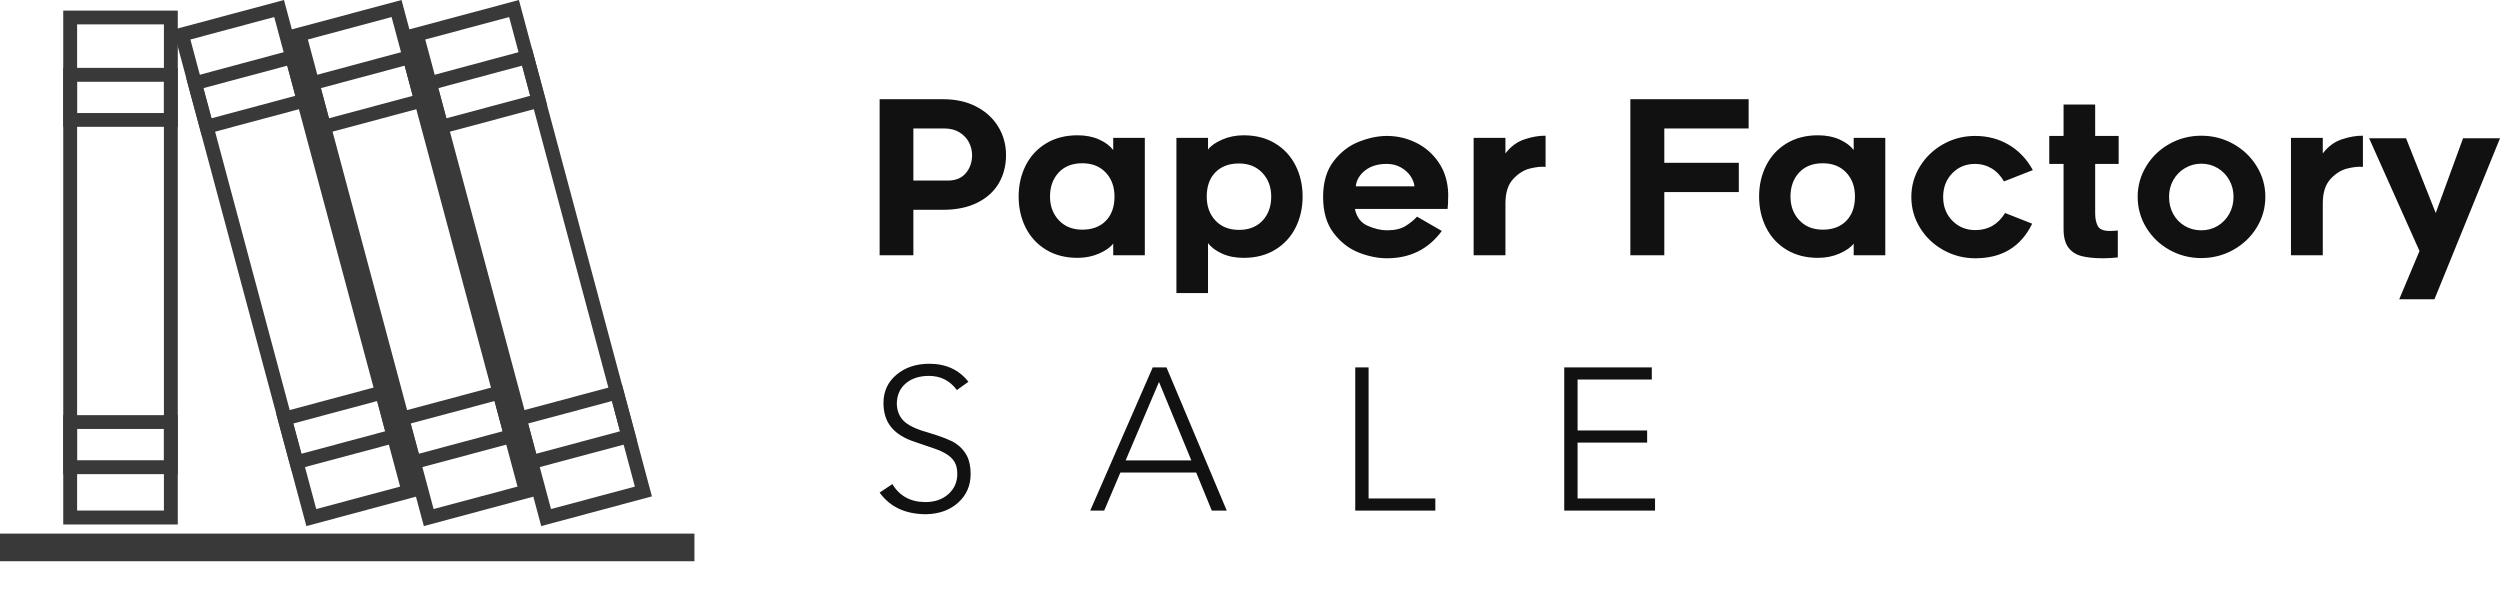
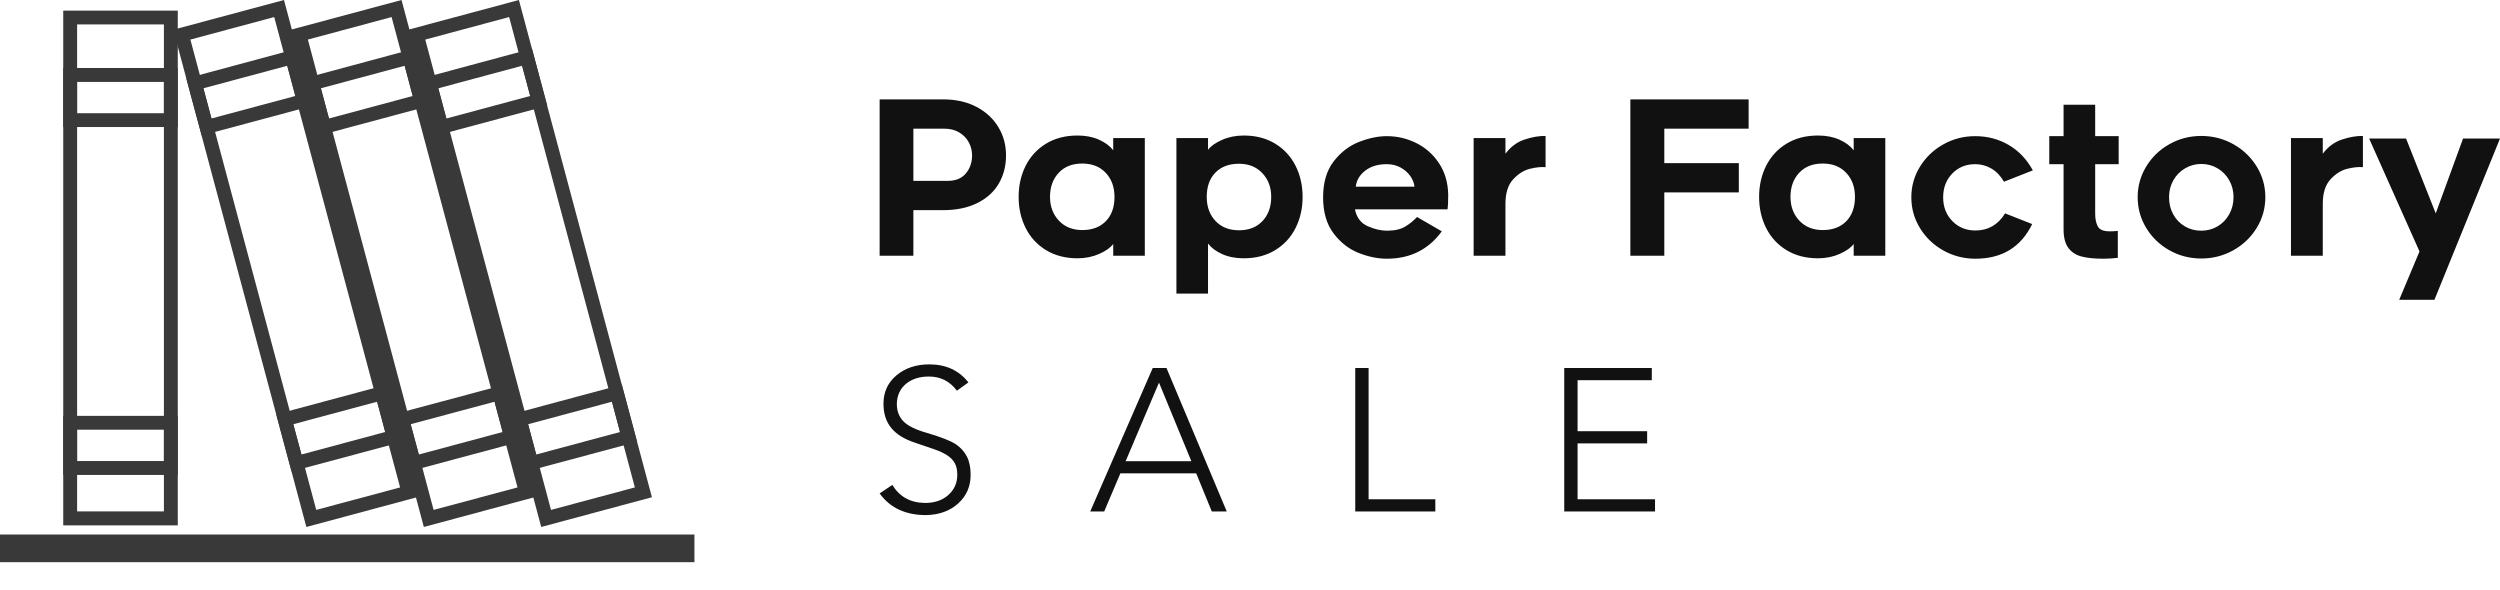
- <svg xmlns="http://www.w3.org/2000/svg" width="378" height="89" viewBox="0 0 378 89" fill="none">
-   <path d="M105 80.682H0V84.859H105V80.682Z" fill="#393939" />
-   <path d="M26.881 79.302H9.562V1.604H26.881V79.302ZM11.659 77.194H24.783V3.686H11.659V77.194Z" fill="#393939" />
-   <path d="M26.881 19.174H9.562V10.261H26.881V19.174ZM11.659 17.09H24.783V12.365H11.659V17.09Z" fill="#393939" />
-   <path d="M26.881 71.691H9.562V62.771H26.881V71.691ZM11.659 69.589H24.783V64.859H11.659V69.589Z" fill="#393939" />
-   <path d="M81.831 79.544L61.721 4.483L78.46 0L98.57 75.051L81.831 79.544ZM64.299 5.974L83.311 76.966L95.993 73.572L76.981 2.575L64.299 5.974Z" fill="#393939" />
-   <path d="M79.585 71.164L77.272 62.547L94.012 58.059L96.324 66.685L79.585 71.164ZM79.849 64.033L81.072 68.606L93.744 65.209L92.529 60.637L79.849 64.033Z" fill="#393939" />
-   <path d="M66.005 20.45L63.679 11.85L80.431 7.344L82.745 15.97L66.005 20.45ZM66.269 13.326L67.494 17.886L80.165 14.486L78.938 9.927L66.269 13.326Z" fill="#393939" />
-   <path d="M64.085 79.544L43.973 4.483L60.712 0L80.809 75.051L64.085 79.544ZM46.55 5.974L65.562 76.966L78.248 73.572L59.209 2.575L46.55 5.974Z" fill="#393939" />
-   <path d="M61.837 71.164L59.523 62.547L76.263 58.07L78.576 66.685L61.837 71.164ZM62.087 64.033L63.327 68.606L75.994 65.209L74.771 60.637L62.087 64.033Z" fill="#393939" />
-   <path d="M48.243 20.45L45.931 11.85L62.67 7.344L64.982 15.97L48.243 20.45ZM48.51 13.326L49.735 17.886L62.404 14.486L61.189 9.927L48.51 13.326Z" fill="#393939" />
-   <path d="M46.323 79.544L26.198 4.483L42.938 0L63.061 75.051L46.323 79.544ZM28.788 5.974L47.814 76.966L60.496 73.572L41.461 2.575L28.788 5.974Z" fill="#393939" />
-   <path d="M44.087 71.164L41.763 62.547L58.499 58.059L60.825 66.685L44.087 71.164ZM44.338 64.033L45.577 68.606L58.235 65.209L57.021 60.637L44.338 64.033Z" fill="#393939" />
-   <path d="M30.497 20.45L28.172 11.85L44.923 7.344L47.224 15.97L30.497 20.45ZM30.747 13.326L31.972 17.886L44.655 14.486L43.431 9.927L30.747 13.326Z" fill="#393939" />
-   <path d="M147.641 16.13C149.072 16.883 150.175 17.9 150.95 19.181C151.724 20.461 152.112 21.887 152.112 23.458C152.112 25.029 151.751 26.439 151.03 27.687C150.309 28.936 149.228 29.92 147.786 30.641C146.344 31.362 144.601 31.723 142.556 31.723H138.101V38.599H133V15H142.588C144.525 15 146.209 15.377 147.641 16.13V16.13ZM146.043 26.17C146.667 25.417 146.979 24.513 146.979 23.458C146.979 22.77 146.817 22.119 146.495 21.505C146.172 20.892 145.693 20.391 145.058 20.004C144.423 19.616 143.664 19.423 142.782 19.423H138.101V27.3H143.298C144.504 27.3 145.418 26.923 146.043 26.17V26.17ZM168.318 36.824C167.909 37.383 167.204 37.884 166.204 38.325C165.203 38.766 164.111 38.987 162.927 38.987C161.097 38.987 159.51 38.578 158.165 37.76C156.82 36.942 155.792 35.828 155.082 34.419C154.372 33.009 154.017 31.443 154.017 29.721C154.017 28 154.372 26.434 155.082 25.024C155.792 23.614 156.82 22.5 158.165 21.683C159.51 20.865 161.097 20.456 162.927 20.456C164.154 20.456 165.235 20.666 166.171 21.085C167.108 21.505 167.823 22.038 168.318 22.683V20.843H173.096V38.599H168.318V36.824V36.824ZM167.188 26.089C166.306 25.153 165.122 24.685 163.637 24.685C162.131 24.685 160.941 25.153 160.07 26.089C159.198 27.026 158.762 28.236 158.762 29.721C158.762 31.163 159.209 32.358 160.102 33.305C160.995 34.252 162.174 34.725 163.637 34.725C165.144 34.725 166.333 34.279 167.204 33.386C168.076 32.492 168.512 31.271 168.512 29.721C168.512 28.236 168.071 27.026 167.188 26.089ZM182.652 22.619C183.061 22.059 183.766 21.559 184.767 21.118C185.767 20.677 186.86 20.456 188.043 20.456C189.873 20.456 191.46 20.865 192.805 21.683C194.15 22.5 195.178 23.614 195.888 25.024C196.599 26.434 196.954 28 196.954 29.721C196.954 31.443 196.599 33.009 195.888 34.419C195.178 35.828 194.15 36.942 192.805 37.76C191.46 38.578 189.873 38.987 188.043 38.987C186.817 38.987 185.735 38.777 184.799 38.357C183.863 37.938 183.147 37.405 182.652 36.759V44.313H177.874V20.843H182.652V22.619V22.619ZM183.782 33.353C184.664 34.289 185.848 34.758 187.333 34.758C188.84 34.758 190.029 34.289 190.901 33.353C191.772 32.417 192.208 31.206 192.208 29.721C192.208 28.279 191.761 27.085 190.868 26.138C189.975 25.191 188.797 24.717 187.333 24.717C185.827 24.717 184.638 25.164 183.766 26.057C182.894 26.95 182.458 28.172 182.458 29.721C182.458 31.206 182.9 32.417 183.782 33.353V33.353ZM205.428 38.18C203.954 37.599 202.689 36.614 201.635 35.226C200.58 33.837 200.053 32.024 200.053 29.786C200.053 27.547 200.586 25.74 201.651 24.362C202.716 22.985 203.992 22.006 205.477 21.424C206.962 20.843 208.371 20.553 209.706 20.553C211.255 20.553 212.73 20.897 214.129 21.586C215.528 22.275 216.674 23.286 217.567 24.62C218.46 25.955 218.928 27.537 218.971 29.366C218.971 29.926 218.96 30.41 218.939 30.819C218.917 31.228 218.896 31.486 218.874 31.594H204.863C205.121 32.842 205.767 33.692 206.8 34.144C207.833 34.596 208.802 34.822 209.706 34.822C210.868 34.822 211.793 34.612 212.482 34.193C213.171 33.773 213.763 33.294 214.258 32.756L218.003 34.919C215.98 37.674 213.214 39.051 209.706 39.051C208.328 39.051 206.902 38.761 205.428 38.18V38.18ZM206.413 25.767C205.573 26.423 205.1 27.225 204.992 28.172H213.87C213.806 27.612 213.591 27.074 213.225 26.558C212.859 26.041 212.369 25.616 211.756 25.282C211.142 24.949 210.448 24.782 209.673 24.782C208.339 24.782 207.252 25.11 206.413 25.767V25.767ZM231.336 25.476C230.41 25.702 229.56 26.235 228.785 27.074C228.011 27.913 227.623 29.14 227.623 30.754V38.599H222.813V20.843H227.623V23.2C228.419 22.145 229.393 21.43 230.545 21.053C231.696 20.677 232.745 20.499 233.692 20.52V25.234C233.047 25.169 232.261 25.25 231.336 25.476V25.476ZM251.642 24.62H262.909V29.043H251.642V38.599H246.509V15H264.394V19.423H251.642V24.62V24.62ZM280.278 36.824C279.869 37.383 279.164 37.884 278.163 38.325C277.162 38.766 276.07 38.987 274.886 38.987C273.057 38.987 271.47 38.578 270.124 37.76C268.779 36.942 267.752 35.828 267.041 34.419C266.331 33.009 265.976 31.443 265.976 29.721C265.976 28 266.331 26.434 267.041 25.024C267.752 23.614 268.779 22.5 270.124 21.683C271.47 20.865 273.057 20.456 274.886 20.456C276.113 20.456 277.195 20.666 278.131 21.085C279.067 21.505 279.783 22.038 280.278 22.683V20.843H285.056V38.599H280.278V36.824V36.824ZM279.148 26.089C278.265 25.153 277.082 24.685 275.597 24.685C274.09 24.685 272.901 25.153 272.029 26.089C271.158 27.026 270.722 28.236 270.722 29.721C270.722 31.163 271.168 32.358 272.061 33.305C272.955 34.252 274.133 34.725 275.597 34.725C277.103 34.725 278.292 34.279 279.164 33.386C280.036 32.492 280.471 31.271 280.471 29.721C280.471 28.236 280.03 27.026 279.148 26.089ZM293.837 37.808C292.352 36.98 291.173 35.855 290.302 34.435C289.43 33.014 288.994 31.465 288.994 29.786C288.994 28.107 289.43 26.563 290.302 25.153C291.173 23.744 292.346 22.624 293.821 21.796C295.295 20.967 296.904 20.553 298.647 20.553C300.519 20.553 302.214 20.999 303.732 21.892C305.249 22.786 306.46 24.061 307.364 25.718L303.005 27.429C302.489 26.547 301.854 25.885 301.101 25.444C300.347 25.003 299.529 24.782 298.647 24.782C297.248 24.782 296.091 25.255 295.176 26.202C294.262 27.149 293.804 28.344 293.804 29.786C293.804 31.228 294.267 32.422 295.193 33.369C296.118 34.316 297.28 34.79 298.679 34.79C300.616 34.79 302.112 33.929 303.167 32.207L307.267 33.821C305.566 37.308 302.704 39.051 298.679 39.051C296.936 39.051 295.322 38.637 293.837 37.808V37.808ZM316.79 32.272C316.79 33.025 316.919 33.654 317.178 34.16C317.436 34.666 318.039 34.919 318.986 34.919C319.416 34.919 319.825 34.897 320.212 34.854V38.922C319.438 39.008 318.717 39.051 318.049 39.051C316.672 39.051 315.558 38.938 314.708 38.712C313.858 38.486 313.196 38.05 312.723 37.405C312.249 36.759 312.012 35.834 312.012 34.628V24.782H309.849V20.553H312.012V15.807H316.79V20.553H320.342V24.782H316.79V32.272V32.272ZM328.009 37.776C326.535 36.947 325.367 35.823 324.506 34.402C323.645 32.982 323.215 31.432 323.215 29.754C323.215 28.096 323.645 26.558 324.506 25.137C325.367 23.717 326.535 22.592 328.009 21.763C329.483 20.935 331.092 20.52 332.835 20.52C334.579 20.52 336.193 20.935 337.678 21.763C339.163 22.592 340.341 23.717 341.213 25.137C342.085 26.558 342.52 28.096 342.52 29.754C342.52 31.432 342.085 32.982 341.213 34.402C340.341 35.823 339.163 36.947 337.678 37.776C336.193 38.605 334.579 39.019 332.835 39.019C331.092 39.019 329.483 38.605 328.009 37.776V37.776ZM330.382 25.412C329.628 25.853 329.037 26.455 328.606 27.219C328.176 27.983 327.96 28.828 327.96 29.754C327.96 30.722 328.17 31.588 328.59 32.352C329.01 33.117 329.591 33.719 330.333 34.16C331.076 34.602 331.91 34.822 332.835 34.822C333.739 34.822 334.562 34.602 335.305 34.16C336.047 33.719 336.634 33.111 337.064 32.336C337.495 31.561 337.71 30.701 337.71 29.754C337.71 28.828 337.495 27.983 337.064 27.219C336.634 26.455 336.047 25.853 335.305 25.412C334.562 24.97 333.739 24.75 332.835 24.75C331.953 24.75 331.135 24.97 330.382 25.412V25.412ZM354.917 25.476C353.992 25.702 353.142 26.235 352.367 27.074C351.592 27.913 351.205 29.14 351.205 30.754V38.599H346.394V20.843H351.205V23.2C352.001 22.145 352.975 21.43 354.126 21.053C355.278 20.677 356.327 20.499 357.274 20.52V25.234C356.628 25.169 355.843 25.25 354.917 25.476V25.476ZM362.762 45.25L365.829 37.954L358.21 20.908H363.795L368.283 32.207L372.415 20.908H378L368.089 45.25H362.762V45.25Z" fill="#111111" />
-   <path d="M140.522 55C143.03 55 144.997 55.907 146.424 57.721L144.681 58.975C143.621 57.548 142.214 56.835 140.461 56.835C139.034 56.835 137.877 57.202 136.99 57.935C136.104 58.669 135.64 59.668 135.599 60.932C135.599 62.033 135.935 62.925 136.608 63.608C137.281 64.291 138.453 64.867 140.125 65.335C142.326 65.988 143.794 66.564 144.528 67.063C145.262 67.562 145.817 68.179 146.194 68.913C146.572 69.647 146.76 70.564 146.76 71.665C146.76 73.418 146.133 74.86 144.88 75.992C143.626 77.123 142.01 77.709 140.033 77.75C136.914 77.75 134.57 76.659 133 74.478L134.926 73.194C136.007 74.988 137.658 75.895 139.88 75.915C141.327 75.915 142.5 75.513 143.397 74.707C144.293 73.902 144.742 72.888 144.742 71.665C144.742 70.951 144.615 70.365 144.36 69.907C144.105 69.448 143.718 69.051 143.198 68.714C142.678 68.378 142.015 68.072 141.21 67.797C140.405 67.522 139.462 67.201 138.382 66.834C136.751 66.304 135.543 65.56 134.758 64.602C133.973 63.643 133.581 62.42 133.581 60.932C133.581 59.179 134.238 57.752 135.553 56.651C136.868 55.55 138.524 55 140.522 55V55ZM170.195 69.616H180.133L175.24 57.752L170.195 69.616ZM176.372 55.55L185.484 77.2H183.221L180.867 71.451H169.4L166.954 77.2H164.844L174.292 55.55H176.372ZM206.931 55.55V75.365H217.022V77.2H204.913V55.55H206.931ZM249.753 55.55V57.385H238.531V65.091H249.049V66.925H238.531V75.365H250.242V77.2H236.513V55.55H249.753V55.55Z" fill="#111111" />
+ <svg xmlns="http://www.w3.org/2000/svg" width="212" height="50" viewBox="0 0 212 50" fill="none">
+   <path d="M58.889 45.327H0V47.673H58.889V45.327Z" fill="#393939" />
+   <path d="M15.076 44.552H5.363V0.901H15.076V44.552ZM6.539 43.367H13.899V2.071H6.539V43.367Z" fill="#393939" />
+   <path d="M15.076 10.772H5.363V5.765H15.076V10.772ZM6.539 9.601H13.899V6.947H6.539V9.601Z" fill="#393939" />
+   <path d="M15.076 40.276H5.363V35.265H15.076V40.276ZM6.539 39.095H13.899V36.438H6.539V39.095Z" fill="#393939" />
+   <path d="M45.895 44.688L34.616 2.519L44.004 0L55.283 42.164L45.895 44.688ZM36.062 3.356L46.725 43.239L53.837 41.333L43.174 1.446L36.062 3.356Z" fill="#393939" />
+   <path d="M44.635 39.98L43.338 35.139L52.726 32.617L54.023 37.464L44.635 39.98ZM44.783 35.974L45.469 38.542L52.576 36.634L51.895 34.066L44.783 35.974Z" fill="#393939" />
+   <path d="M37.019 11.489L35.714 6.657L45.109 4.126L46.407 8.972L37.019 11.489ZM37.167 7.487L37.854 10.048L44.96 8.138L44.272 5.577L37.167 7.487Z" fill="#393939" />
+   <path d="M35.942 44.688L24.662 2.519L34.05 0L45.322 42.164L35.942 44.688ZM26.108 3.356L36.77 43.239L43.885 41.333L33.207 1.446L26.108 3.356Z" fill="#393939" />
+   <path d="M34.681 39.98L33.383 35.139L42.772 32.624L44.069 37.464L34.681 39.98ZM34.821 35.974L35.517 38.542L42.621 36.634L41.935 34.066L34.821 35.974Z" fill="#393939" />
+   <path d="M27.057 11.489L25.761 6.657L35.148 4.126L36.445 8.972L27.057 11.489ZM27.206 7.487L27.894 10.048L34.999 8.138L34.318 5.577L27.206 7.487Z" fill="#393939" />
+   <path d="M25.98 44.688L14.693 2.519L24.082 0L35.368 42.164L25.98 44.688ZM16.145 3.356L26.817 43.239L33.929 41.333L23.253 1.446L16.145 3.356Z" fill="#393939" />
+   <path d="M24.726 39.98L23.423 35.139L32.809 32.617L34.114 37.464L24.726 39.98ZM24.867 35.974L25.562 38.542L32.661 36.634L31.98 34.066L24.867 35.974Z" fill="#393939" />
+   <path d="M17.104 11.489L15.8 6.657L25.195 4.126L26.486 8.972L17.104 11.489ZM17.244 7.487L17.931 10.048L25.045 8.138L24.358 5.577L17.244 7.487Z" fill="#393939" />
+   <path d="M82.804 9.062C83.606 9.485 84.225 10.056 84.66 10.776C85.094 11.495 85.311 12.296 85.311 13.179C85.311 14.062 85.109 14.853 84.705 15.555C84.3 16.256 83.694 16.809 82.885 17.214C82.076 17.619 81.099 17.822 79.952 17.822H77.454V21.685H74.593V8.427H79.97C81.056 8.427 82.001 8.639 82.804 9.062ZM81.908 14.702C82.258 14.279 82.433 13.771 82.433 13.179C82.433 12.792 82.342 12.426 82.161 12.082C81.98 11.737 81.711 11.456 81.355 11.238C80.999 11.021 80.573 10.912 80.079 10.912H77.454V15.337H80.368C81.045 15.337 81.557 15.126 81.908 14.702ZM94.401 20.688C94.171 21.002 93.776 21.283 93.215 21.531C92.653 21.779 92.041 21.903 91.377 21.903C90.351 21.903 89.461 21.673 88.706 21.213C87.952 20.754 87.375 20.128 86.977 19.336C86.579 18.544 86.38 17.665 86.38 16.697C86.38 15.73 86.579 14.85 86.977 14.058C87.375 13.267 87.952 12.641 88.706 12.181C89.461 11.722 90.351 11.492 91.377 11.492C92.065 11.492 92.671 11.61 93.196 11.846C93.722 12.082 94.123 12.381 94.401 12.743V11.71H97.08V21.685H94.401V20.688ZM93.767 14.657C93.272 14.131 92.608 13.868 91.775 13.868C90.931 13.868 90.263 14.131 89.775 14.657C89.286 15.183 89.041 15.863 89.041 16.697C89.041 17.508 89.292 18.178 89.793 18.711C90.293 19.243 90.955 19.509 91.775 19.509C92.62 19.509 93.287 19.258 93.776 18.756C94.265 18.254 94.509 17.568 94.509 16.697C94.509 15.863 94.262 15.183 93.767 14.657ZM102.44 12.707C102.669 12.393 103.065 12.112 103.626 11.864C104.187 11.616 104.8 11.492 105.463 11.492C106.49 11.492 107.38 11.722 108.134 12.181C108.888 12.641 109.465 13.267 109.863 14.058C110.262 14.85 110.461 15.73 110.461 16.697C110.461 17.665 110.262 18.544 109.863 19.336C109.465 20.128 108.888 20.754 108.134 21.213C107.38 21.673 106.49 21.903 105.463 21.903C104.776 21.903 104.169 21.785 103.644 21.549C103.119 21.313 102.717 21.014 102.44 20.651V24.895H99.76V11.71H102.44V12.707ZM103.073 18.738C103.568 19.264 104.232 19.527 105.065 19.527C105.91 19.527 106.577 19.264 107.066 18.738C107.555 18.212 107.799 17.532 107.799 16.697C107.799 15.887 107.548 15.216 107.048 14.684C106.547 14.152 105.886 13.886 105.065 13.886C104.22 13.886 103.554 14.137 103.065 14.639C102.575 15.141 102.331 15.827 102.331 16.697C102.331 17.532 102.579 18.212 103.073 18.738ZM115.214 21.449C114.387 21.123 113.677 20.57 113.086 19.79C112.495 19.01 112.199 17.991 112.199 16.734C112.199 15.476 112.498 14.46 113.095 13.687C113.693 12.913 114.408 12.363 115.241 12.036C116.074 11.71 116.864 11.546 117.613 11.546C118.482 11.546 119.309 11.74 120.094 12.127C120.878 12.514 121.521 13.082 122.022 13.832C122.523 14.581 122.785 15.47 122.809 16.498C122.809 16.812 122.803 17.084 122.791 17.314C122.779 17.544 122.767 17.689 122.755 17.749H114.897C115.041 18.451 115.404 18.928 115.983 19.182C116.562 19.436 117.106 19.563 117.613 19.563C118.265 19.563 118.783 19.445 119.17 19.209C119.556 18.974 119.888 18.704 120.166 18.402L122.266 19.617C121.132 21.165 119.58 21.939 117.613 21.939C116.84 21.939 116.04 21.776 115.214 21.449ZM115.766 14.476C115.295 14.844 115.03 15.295 114.969 15.827H119.948C119.912 15.512 119.792 15.21 119.587 14.92C119.381 14.63 119.106 14.391 118.763 14.204C118.418 14.016 118.029 13.922 117.594 13.922C116.846 13.922 116.237 14.107 115.766 14.476ZM129.744 14.312C129.225 14.439 128.748 14.739 128.313 15.21C127.879 15.682 127.662 16.371 127.662 17.278V21.685H124.964V11.71H127.662V13.034C128.108 12.441 128.654 12.039 129.3 11.828C129.946 11.616 130.534 11.516 131.065 11.528V14.176C130.704 14.14 130.263 14.185 129.744 14.312ZM141.133 13.832H147.452V16.317H141.133V21.685H138.254V8.427H148.284V10.912H141.133V13.832ZM157.193 20.688C156.964 21.002 156.568 21.283 156.007 21.531C155.445 21.779 154.833 21.903 154.169 21.903C153.143 21.903 152.253 21.673 151.498 21.213C150.744 20.754 150.168 20.128 149.769 19.336C149.371 18.544 149.172 17.665 149.172 16.697C149.172 15.73 149.371 14.85 149.769 14.058C150.168 13.267 150.744 12.641 151.498 12.181C152.253 11.722 153.143 11.492 154.169 11.492C154.857 11.492 155.464 11.61 155.989 11.846C156.514 12.082 156.915 12.381 157.193 12.743V11.71H159.873V21.685H157.193V20.688ZM156.559 14.657C156.064 14.131 155.4 13.868 154.568 13.868C153.722 13.868 153.056 14.131 152.567 14.657C152.078 15.183 151.833 15.863 151.833 16.697C151.833 17.508 152.084 18.178 152.584 18.711C153.086 19.243 153.747 19.509 154.568 19.509C155.412 19.509 156.079 19.258 156.568 18.756C157.057 18.254 157.301 17.568 157.301 16.697C157.301 15.863 157.054 15.183 156.559 14.657ZM164.797 21.241C163.965 20.775 163.303 20.143 162.815 19.345C162.326 18.547 162.081 17.677 162.081 16.734C162.081 15.79 162.326 14.923 162.815 14.131C163.303 13.339 163.961 12.71 164.789 12.245C165.615 11.779 166.518 11.546 167.495 11.546C168.545 11.546 169.496 11.797 170.347 12.299C171.198 12.801 171.877 13.517 172.384 14.448L169.939 15.41C169.65 14.914 169.294 14.542 168.871 14.294C168.449 14.046 167.99 13.922 167.495 13.922C166.711 13.922 166.062 14.188 165.548 14.72C165.036 15.252 164.779 15.924 164.779 16.734C164.779 17.544 165.039 18.215 165.558 18.747C166.077 19.279 166.728 19.545 167.513 19.545C168.599 19.545 169.438 19.061 170.03 18.094L172.33 19.001C171.376 20.959 169.77 21.939 167.513 21.939C166.536 21.939 165.63 21.706 164.797 21.241ZM177.671 18.13C177.671 18.553 177.743 18.907 177.888 19.191C178.033 19.475 178.371 19.617 178.902 19.617C179.143 19.617 179.373 19.605 179.59 19.581V21.866C179.156 21.915 178.751 21.939 178.377 21.939C177.604 21.939 176.98 21.875 176.503 21.748C176.026 21.622 175.655 21.377 175.39 21.014C175.124 20.651 174.991 20.131 174.991 19.454V13.922H173.778V11.546H174.991V8.88H177.671V11.546H179.663V13.922H177.671V18.13ZM183.963 21.223C183.136 20.757 182.481 20.125 181.998 19.327C181.515 18.529 181.274 17.659 181.274 16.715C181.274 15.784 181.515 14.92 181.998 14.122C182.481 13.324 183.136 12.692 183.963 12.227C184.789 11.761 185.692 11.528 186.669 11.528C187.647 11.528 188.553 11.761 189.386 12.227C190.218 12.692 190.879 13.324 191.368 14.122C191.857 14.92 192.101 15.784 192.101 16.715C192.101 17.659 191.857 18.529 191.368 19.327C190.879 20.125 190.218 20.757 189.386 21.223C188.553 21.688 187.647 21.921 186.669 21.921C185.692 21.921 184.789 21.688 183.963 21.223ZM185.294 14.276C184.871 14.524 184.539 14.863 184.298 15.292C184.056 15.721 183.935 16.196 183.935 16.715C183.935 17.26 184.053 17.746 184.289 18.175C184.524 18.605 184.85 18.943 185.266 19.191C185.683 19.439 186.151 19.563 186.669 19.563C187.176 19.563 187.638 19.439 188.055 19.191C188.471 18.943 188.8 18.602 189.041 18.166C189.283 17.731 189.403 17.247 189.403 16.715C189.403 16.196 189.283 15.721 189.041 15.292C188.8 14.863 188.471 14.524 188.055 14.276C187.638 14.028 187.176 13.904 186.669 13.904C186.175 13.904 185.716 14.028 185.294 14.276ZM199.054 14.312C198.535 14.439 198.058 14.739 197.624 15.21C197.189 15.682 196.972 16.371 196.972 17.278V21.685H194.274V11.71H196.972V13.034C197.419 12.441 197.965 12.039 198.61 11.828C199.256 11.616 199.845 11.516 200.376 11.528V14.176C200.014 14.14 199.573 14.185 199.054 14.312ZM203.454 25.421L205.174 21.322L200.901 11.746H204.033L206.55 18.094L208.868 11.746H212L206.441 25.421H203.454Z" fill="#111111" />
+   <path d="M78.811 30.899C80.218 30.899 81.321 31.409 82.121 32.428L81.144 33.132C80.549 32.331 79.76 31.93 78.777 31.93C77.977 31.93 77.328 32.136 76.83 32.548C76.334 32.96 76.073 33.522 76.05 34.231C76.05 34.85 76.239 35.351 76.616 35.735C76.994 36.118 77.651 36.442 78.589 36.705C79.823 37.072 80.646 37.395 81.058 37.676C81.47 37.956 81.781 38.303 81.992 38.715C82.204 39.127 82.31 39.643 82.31 40.261C82.31 41.246 81.958 42.056 81.255 42.692C80.552 43.328 79.646 43.657 78.537 43.68C76.788 43.68 75.473 43.067 74.593 41.842L75.673 41.12C76.279 42.128 77.205 42.638 78.451 42.649C79.263 42.649 79.921 42.423 80.424 41.971C80.926 41.518 81.178 40.948 81.178 40.261C81.178 39.86 81.107 39.531 80.964 39.273C80.821 39.016 80.604 38.792 80.312 38.603C80.02 38.415 79.649 38.243 79.197 38.088C78.746 37.934 78.217 37.753 77.611 37.547C76.696 37.249 76.019 36.831 75.579 36.293C75.138 35.755 74.918 35.068 74.918 34.231C74.918 33.247 75.287 32.445 76.024 31.826C76.762 31.208 77.691 30.899 78.811 30.899ZM95.453 39.11H101.027L98.283 32.445L95.453 39.11ZM98.918 31.208L104.028 43.371H102.759L101.439 40.141H95.007L93.636 43.371H92.452L97.751 31.208H98.918ZM116.057 31.208V42.34H121.716V43.371H114.925V31.208H116.057ZM140.073 31.208V32.239H133.779V36.568H139.678V37.599H133.779V42.34H140.347V43.371H132.648V31.208H140.073Z" fill="#111111" />
</svg>
